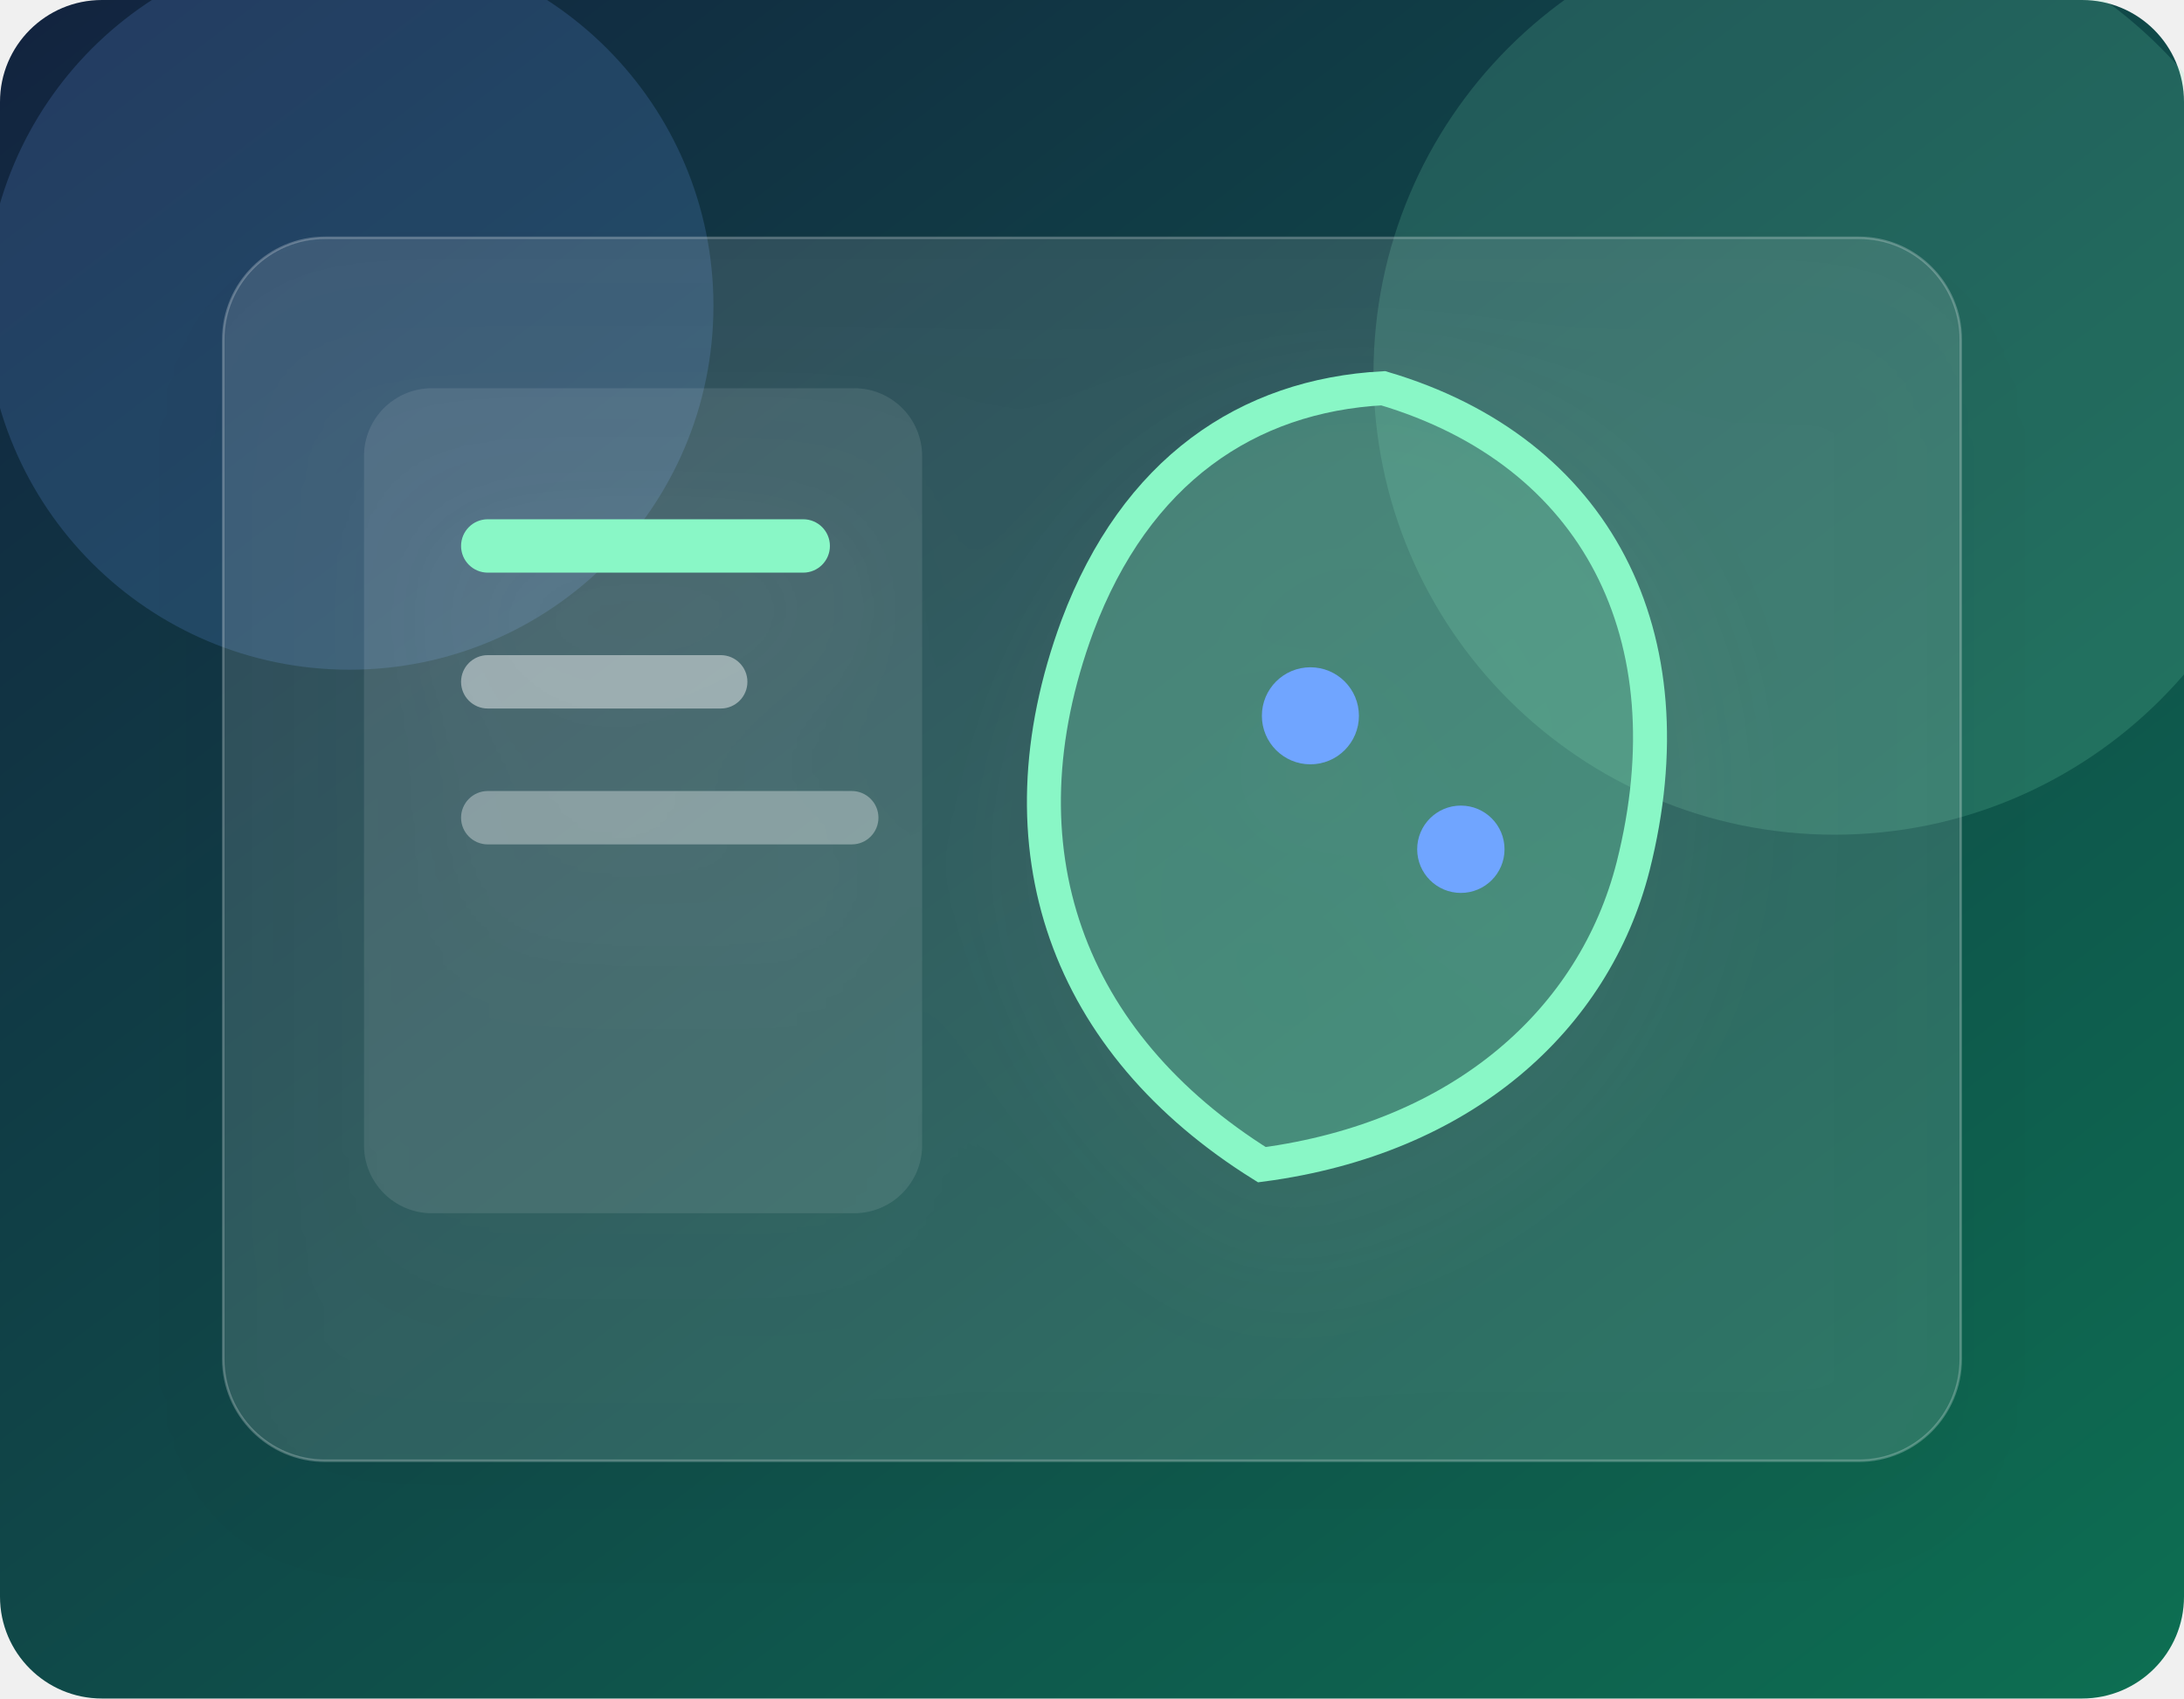
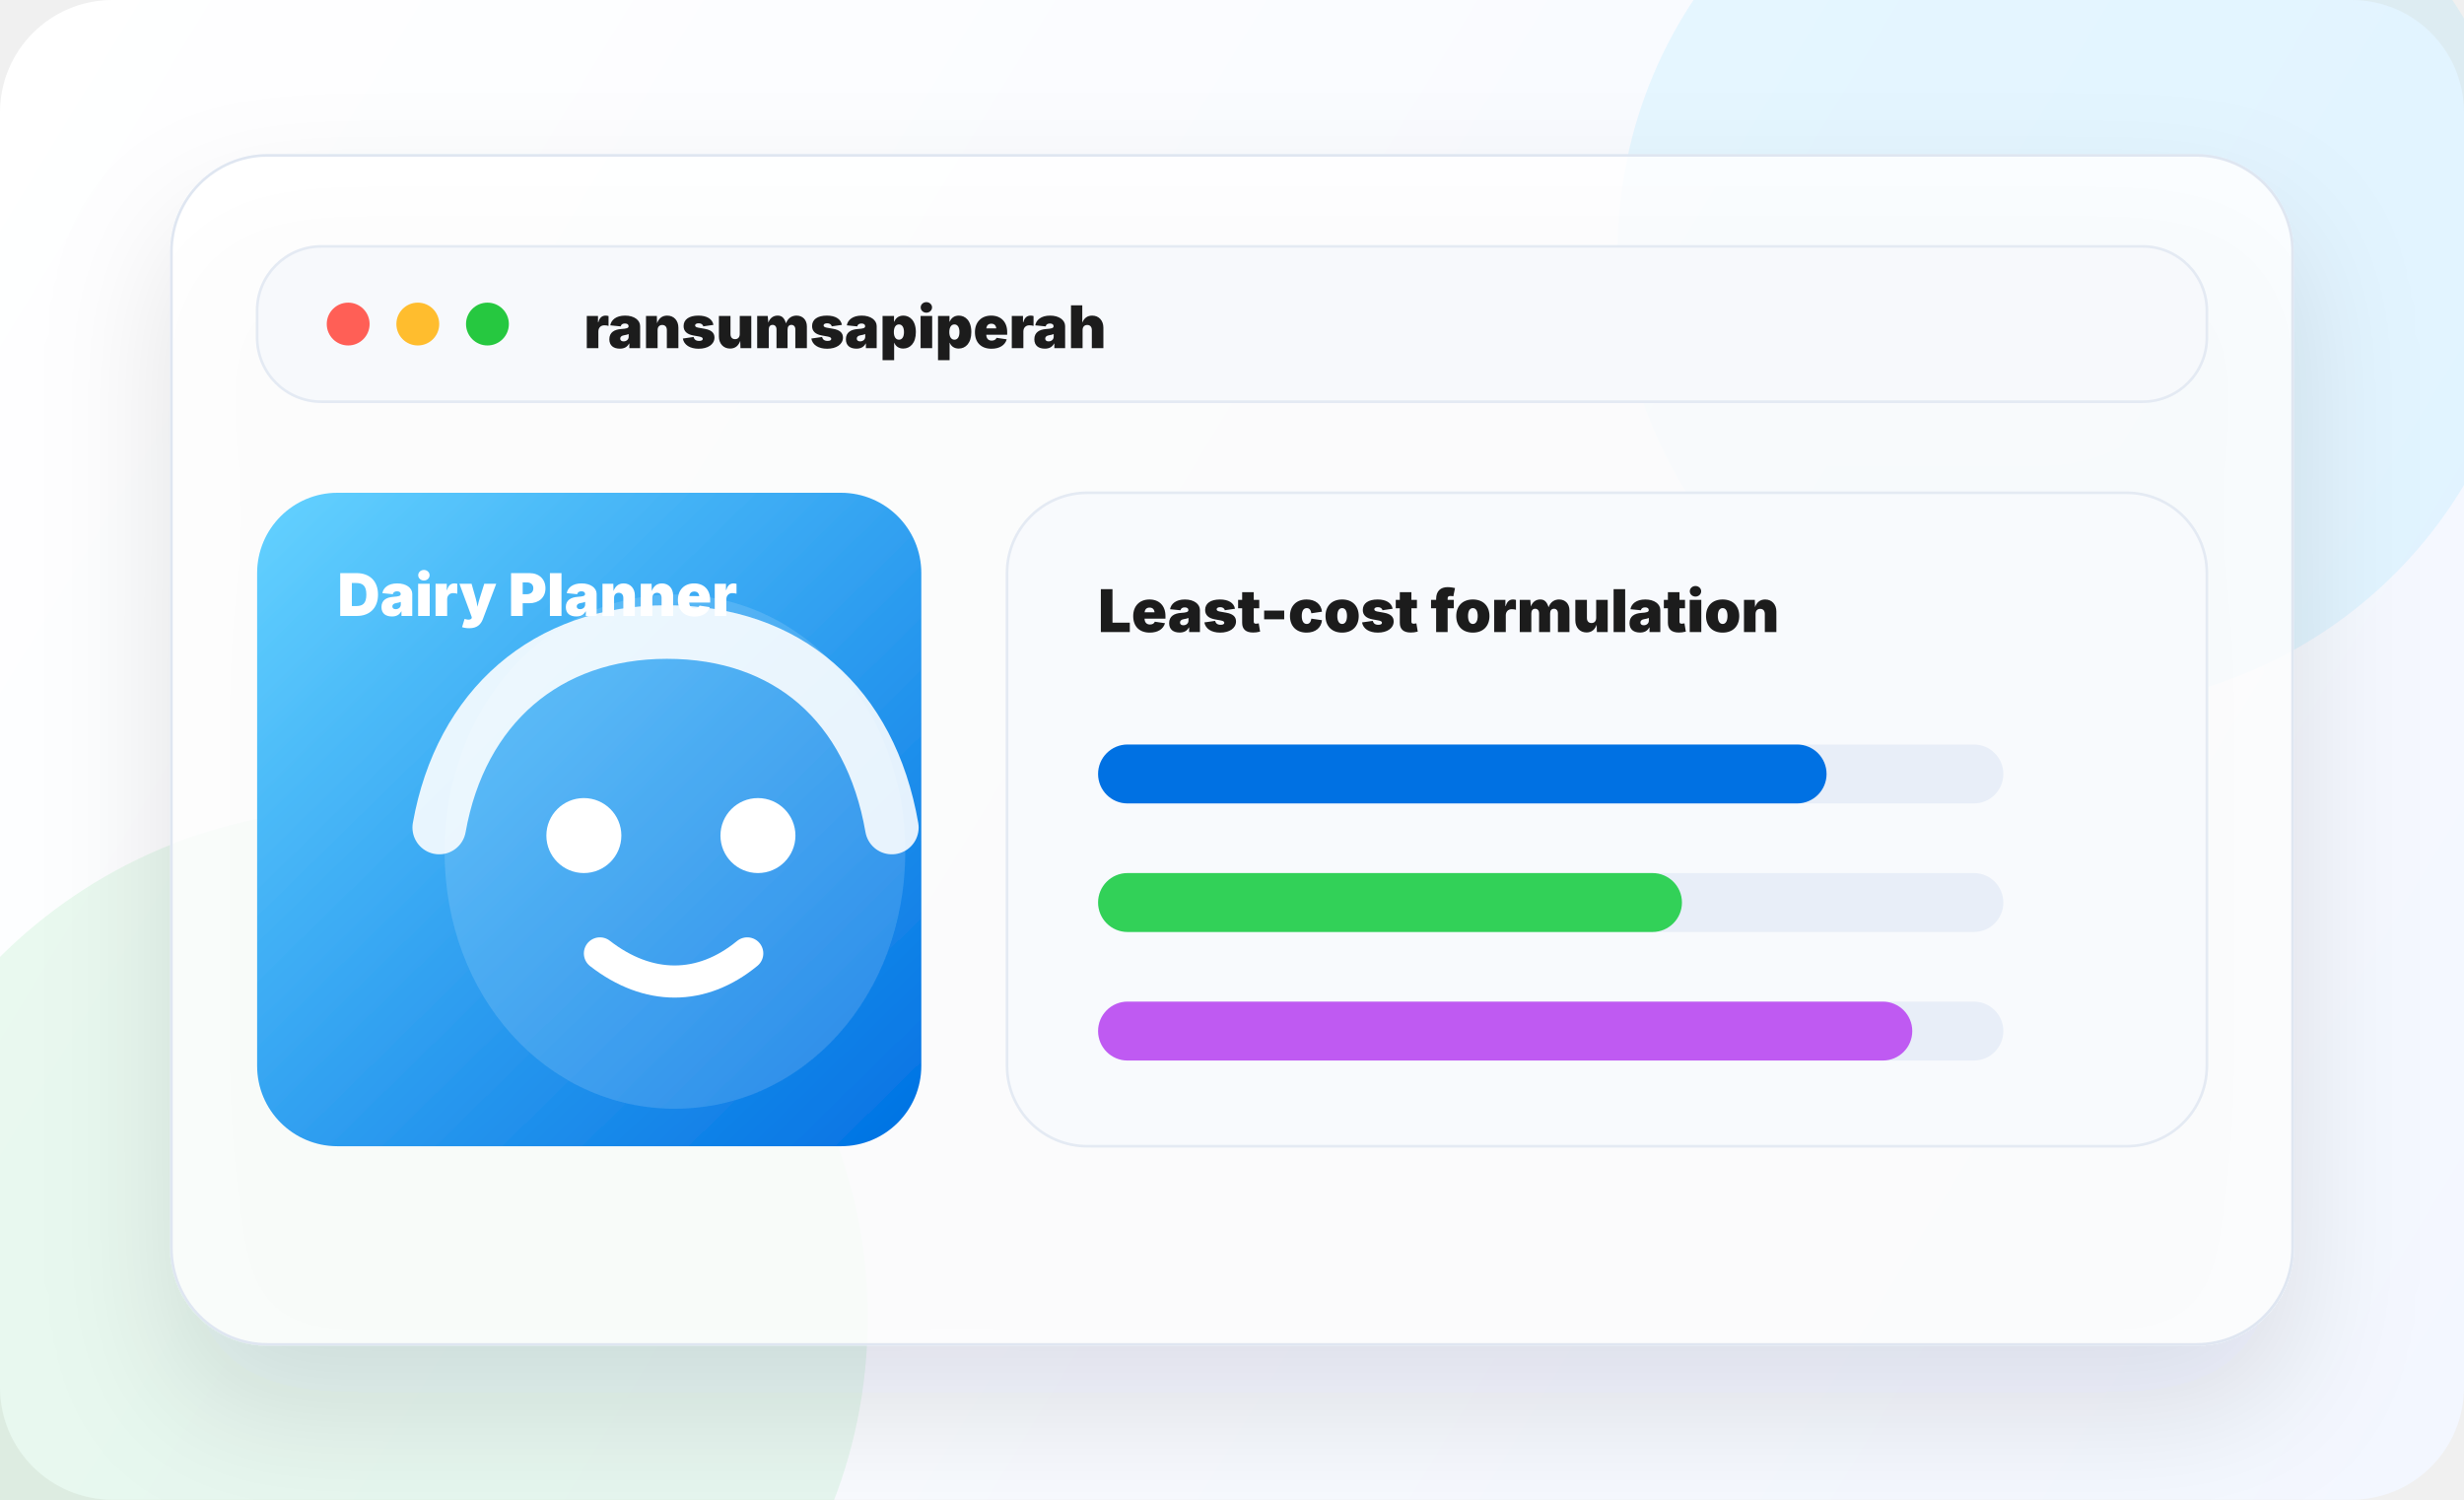
- <svg xmlns="http://www.w3.org/2000/svg" width="900" height="700" viewBox="0 0 900 700" role="img">
+ <svg xmlns="http://www.w3.org/2000/svg" viewBox="0 0 920 560" role="img" aria-labelledby="title desc">
  <defs>
-     <linearGradient id="bg" x1="0" y1="0" x2="1" y2="1">
-       <stop offset="0" stop-color="#12233f" />
-       <stop offset="1" stop-color="#0d6f52" />
+     <linearGradient id="bg" x1="0" y1="0" x2="920" y2="560" gradientUnits="userSpaceOnUse">
+       <stop stop-color="#FFFFFF" />
+       <stop offset="1" stop-color="#F3F7FF" />
    </linearGradient>
    <linearGradient id="accent" x1="0" y1="0" x2="1" y2="1">
-       <stop offset="0" stop-color="#89f7c6" />
-       <stop offset="1" stop-color="#70a5ff" />
+       <stop stop-color="#64D2FF" />
+       <stop offset="1" stop-color="#0071E3" />
    </linearGradient>
-     <filter id="shadow" x="-20%" y="-20%" width="140%" height="140%">
-       <feDropShadow dx="0" dy="24" stdDeviation="28" flood-color="#000" flood-opacity=".25" />
+     <filter id="shadow" x="-12%" y="-12%" width="124%" height="136%">
+       <feDropShadow dx="0" dy="24" stdDeviation="24" flood-color="#102033" flood-opacity="0.13" />
    </filter>
  </defs>
-   <rect width="100%" height="100%" rx="42" fill="url(#bg)" />
-   <circle cx="144" cy="126" r="150" fill="#70a5ff" opacity=".18" />
-   <circle cx="756" cy="154" r="190" fill="#89f7c6" opacity=".16" />
+   <rect width="920" height="560" rx="42" fill="url(#bg)" />
+   <circle cx="774" cy="94" r="170" fill="#64D2FF" opacity="0.14" />
+   <circle cx="134" cy="492" r="190" fill="#30D158" opacity="0.10" />
  <g filter="url(#shadow)">
-     <rect x="92" y="98" width="716" height="504" rx="42" fill="rgba(255,255,255,.12)" stroke="rgba(255,255,255,.24)" />
-     <rect x="150" y="160" width="230" height="340" rx="28" fill="rgba(255,255,255,.1)" />
-     <path d="M520 480c-80-50-110-130-76-222 24-64 70-95 126-98 88 26 127 102 103 197-16 63-70 112-153 123Z" fill="rgba(137,247,198,.24)" stroke="#89f7c6" stroke-width="14" />
-     <circle cx="540" cy="295" r="20" fill="#70a5ff" />
-     <circle cx="602" cy="350" r="18" fill="#70a5ff" />
-     <rect x="190" y="214" width="152" height="22" rx="11" fill="#89f7c6" />
-     <rect x="190" y="270" width="118" height="22" rx="11" fill="rgba(255,255,255,.45)" />
-     <rect x="190" y="326" width="172" height="22" rx="11" fill="rgba(255,255,255,.35)" />
+     <rect x="64" y="58" width="792" height="444" rx="36" fill="#fff" fill-opacity="0.82" stroke="#DFE6F1" />
+     <rect x="96" y="92" width="728" height="58" rx="24" fill="#F7F9FC" stroke="#E4EAF3" />
+     <circle cx="130" cy="121" r="8" fill="#FF5F57" />
+     <circle cx="156" cy="121" r="8" fill="#FFBD2E" />
+     <circle cx="182" cy="121" r="8" fill="#28C840" />
+     <text x="218" y="130" font-family="-apple-system, BlinkMacSystemFont, Segoe UI, sans-serif" font-size="22" font-weight="900" fill="#1D1D1F">ransumsapiperah</text>
+     <rect x="96" y="184" width="248" height="244" rx="30" fill="url(#accent)" />
+     <path d="M166 318c0-54 38-96 86-96s86 42 86 96-38 96-86 96-86-42-86-96Z" fill="#fff" opacity="0.14" />
+     <path d="M164 309c8-45 40-73 85-73 45 0 76 27 84 73" fill="none" stroke="#fff" stroke-width="20" stroke-linecap="round" opacity="0.88" />
+     <circle cx="218" cy="312" r="14" fill="#fff" />
+     <circle cx="283" cy="312" r="14" fill="#fff" />
+     <path d="M224 356c18 14 38 14 55 0" fill="none" stroke="#fff" stroke-width="12" stroke-linecap="round" />
+     <text x="126" y="230" font-family="-apple-system, BlinkMacSystemFont, Segoe UI, sans-serif" font-size="22" font-weight="900" fill="#fff">Dairy Planner</text>
+     <rect x="376" y="184" width="448" height="244" rx="30" fill="#F8FAFD" stroke="#E4EAF3" />
+     <text x="410" y="236" font-family="-apple-system, BlinkMacSystemFont, Segoe UI, sans-serif" font-size="22" font-weight="900" fill="#1D1D1F">Least-cost formulation</text>
+     <rect x="410" y="278" width="338" height="22" rx="11" fill="#E8EEF8" />
+     <rect x="410" y="278" width="272" height="22" rx="11" fill="#0071E3" />
+     <rect x="410" y="326" width="338" height="22" rx="11" fill="#E8EEF8" />
+     <rect x="410" y="326" width="218" height="22" rx="11" fill="#30D158" />
+     <rect x="410" y="374" width="338" height="22" rx="11" fill="#E8EEF8" />
+     <rect x="410" y="374" width="304" height="22" rx="11" fill="#BF5AF2" />
  </g>
</svg>
